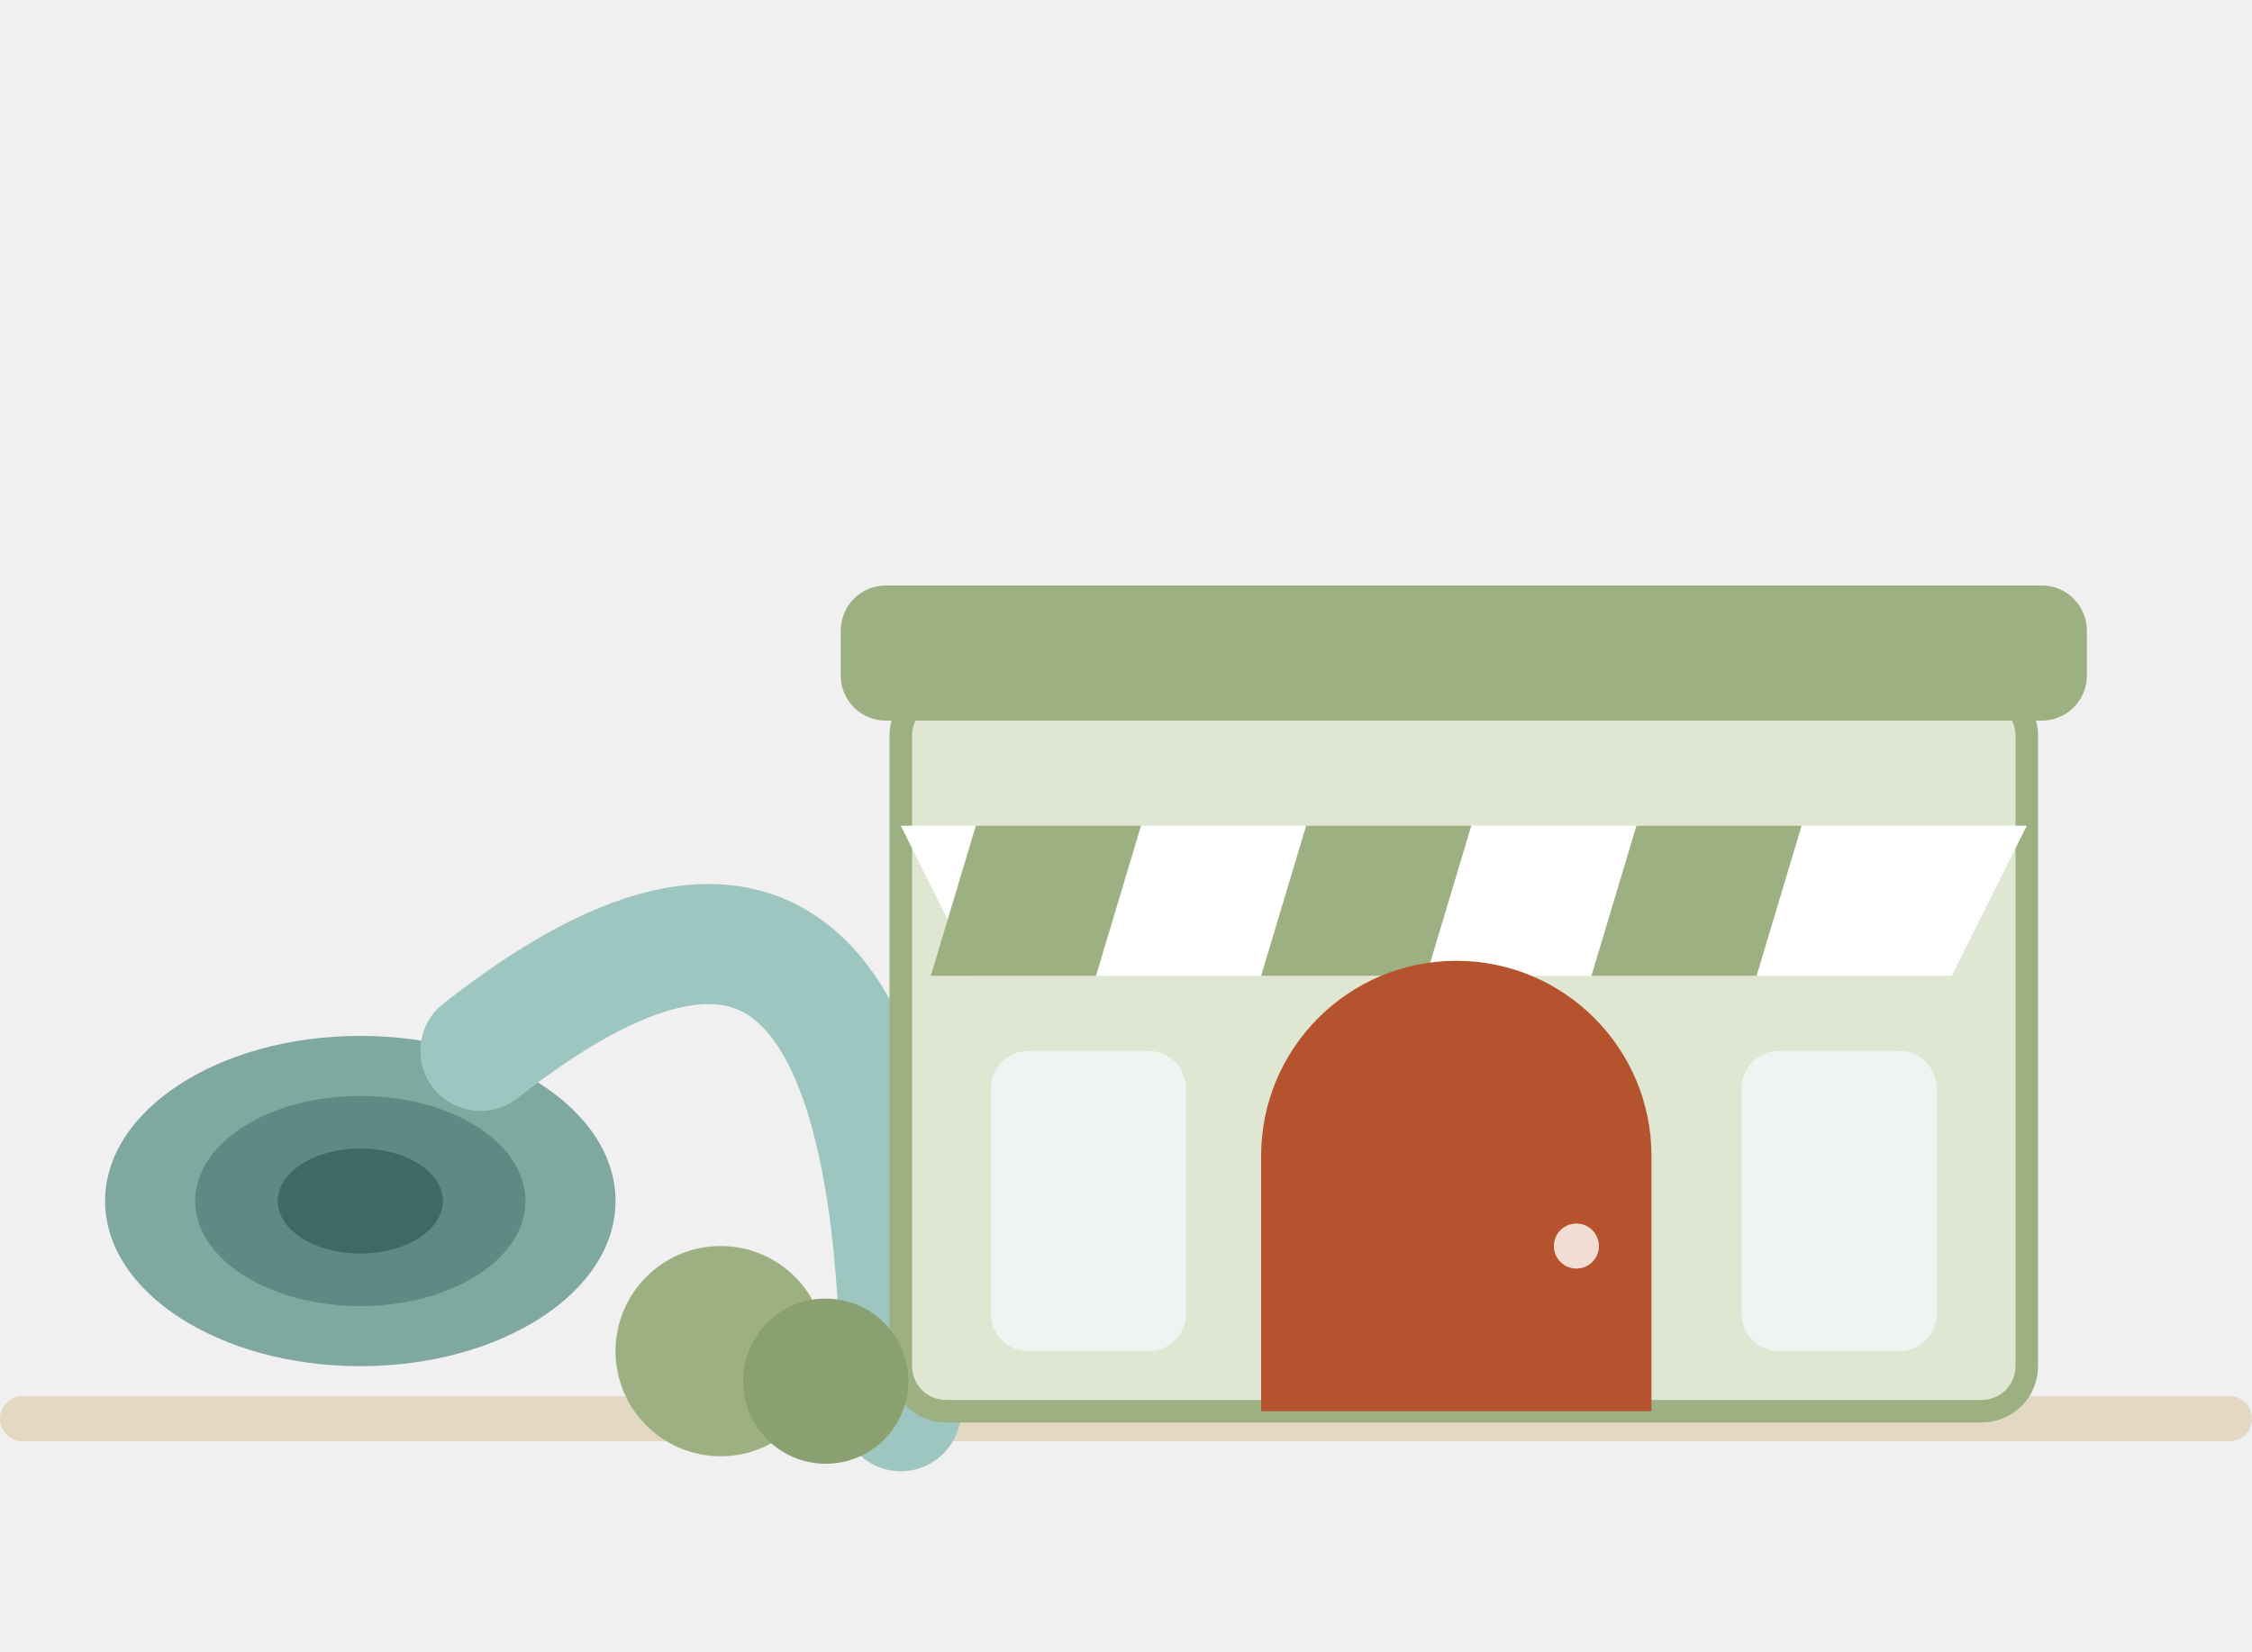
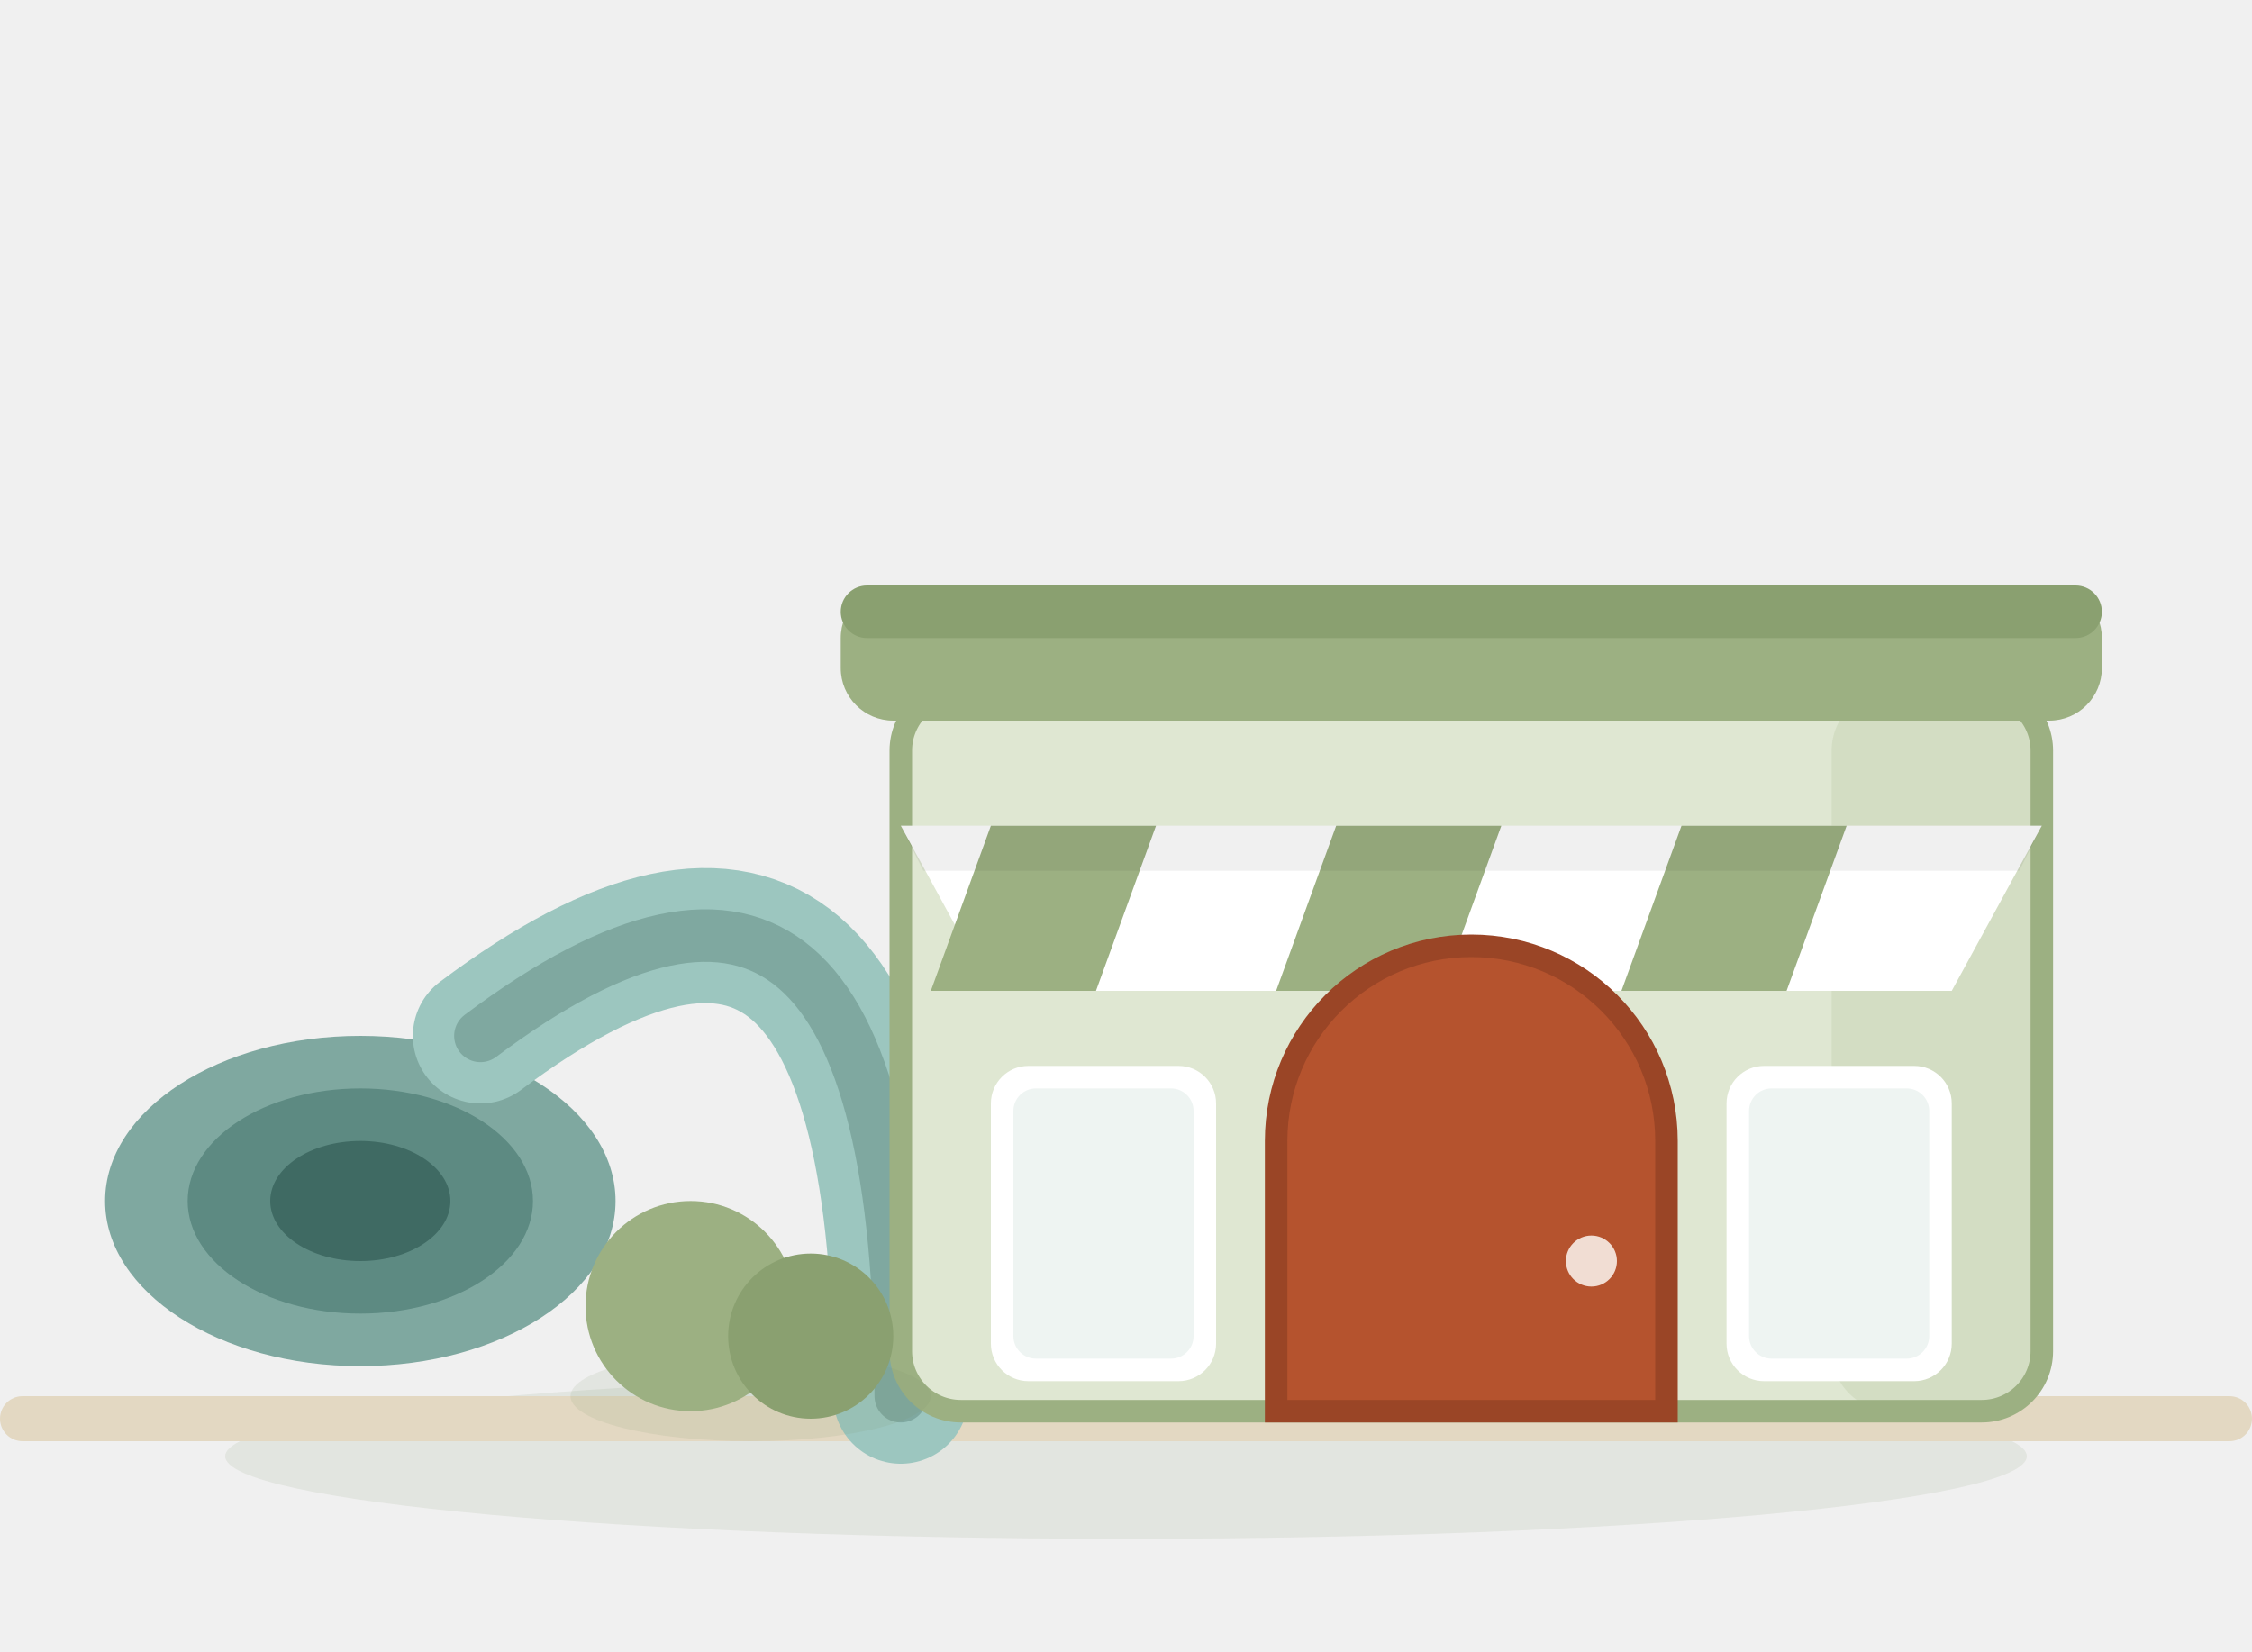
- <svg xmlns="http://www.w3.org/2000/svg" viewBox="0 0 300 220" role="img" aria-label="Illustrated open-play storefront with a slide and tunnel.">
+ <svg xmlns="http://www.w3.org/2000/svg" viewBox="0 0 300 220" role="img" aria-label="Illustrated open-play storefront with a striped awning, slide and tunnel.">
+   <ellipse cx="150" cy="194" rx="120" ry="11" fill="#7a8f63" opacity="0.12" />
  <rect x="0" y="186" width="300" height="6" rx="3" fill="#e3d8c2" />
  <ellipse cx="48" cy="160" rx="34" ry="22" fill="#7FA8A0" />
-   <ellipse cx="48" cy="160" rx="22" ry="14" fill="#5d8a82" />
-   <ellipse cx="48" cy="160" rx="11" ry="7" fill="#3f6a63" />
-   <path d="M64 140 Q120 96 120 188" fill="none" stroke="#9cc6bf" stroke-width="16" stroke-linecap="round" />
-   <rect x="120" y="92" width="150" height="96" rx="6" fill="#dfe7d2" stroke="#9CB082" stroke-width="3" />
-   <rect x="112" y="78" width="166" height="18" rx="6" fill="#9CB082" />
-   <path d="M120 110 H270 L260 130 H130 Z" fill="#fff" />
-   <path d="M130 110 H152 L146 130 H124 Z" fill="#9CB082" />
-   <path d="M174 110 H196 L190 130 H168 Z" fill="#9CB082" />
-   <path d="M218 110 H240 L234 130 H212 Z" fill="#9CB082" />
-   <path d="M168 188 v-34 a26 26 0 0 1 52 0 v34 Z" fill="#B5532E" />
-   <circle cx="210" cy="166" r="3" fill="#f1ddd3" />
-   <rect x="132" y="140" width="26" height="40" rx="5" fill="#eef4f2" />
-   <rect x="232" y="140" width="26" height="40" rx="5" fill="#eef4f2" />
-   <circle cx="96" cy="180" r="14" fill="#9CB082" />
-   <circle cx="110" cy="184" r="11" fill="#8aa070" />
+   <ellipse cx="48" cy="160" rx="23" ry="15" fill="#5d8a82" />
+   <ellipse cx="48" cy="160" rx="12" ry="8" fill="#3f6a63" />
+   <path d="M64 138 Q120 96 120 186" fill="none" stroke="#9cc6bf" stroke-width="18" stroke-linecap="round" />
+   <path d="M64 138 Q120 96 120 186" fill="none" stroke="#7FA8A0" stroke-width="7" stroke-linecap="round" />
+   <rect x="120" y="92" width="152" height="96" rx="8" fill="#dfe7d2" />
+   <rect x="244" y="92" width="28" height="96" rx="8" fill="#cbd7b9" opacity="0.6" />
+   <rect x="120" y="92" width="152" height="96" rx="8" fill="none" stroke="#9CB082" stroke-width="3" />
+   <rect x="112" y="78" width="168" height="18" rx="7" fill="#9CB082" />
+   <rect x="112" y="78" width="168" height="7" rx="3.5" fill="#8aa070" />
+   <path d="M120 110 H272 L260 132 H132 Z" fill="#fff" />
+   <path d="M132 110 H154 L146 132 H124 Z" fill="#9CB082" />
+   <path d="M178 110 H200 L192 132 H170 Z" fill="#9CB082" />
+   <path d="M224 110 H246 L238 132 H216 Z" fill="#9CB082" />
+   <path d="M120 110 H272 L269 116 H123 Z" fill="#000" opacity="0.06" />
+   <rect x="132" y="142" width="30" height="42" rx="5" fill="#fff" />
+   <rect x="135" y="145" width="24" height="36" rx="3" fill="#eef4f2" />
+   <rect x="230" y="142" width="30" height="42" rx="5" fill="#fff" />
+   <rect x="233" y="145" width="24" height="36" rx="3" fill="#eef4f2" />
+   <path d="M170 188 v-36 a26 26 0 0 1 52 0 v36 Z" fill="#B5532E" />
+   <path d="M170 188 v-36 a26 26 0 0 1 52 0 v36 Z" fill="none" stroke="#9a4526" stroke-width="3" />
+   <circle cx="212" cy="168" r="3.4" fill="#f1ddd3" />
+   <ellipse cx="100" cy="186" rx="24" ry="6" fill="#7a8f63" opacity="0.12" />
+   <circle cx="92" cy="174" r="14" fill="#9CB082" />
+   <circle cx="108" cy="178" r="11" fill="#8aa070" />
</svg>
